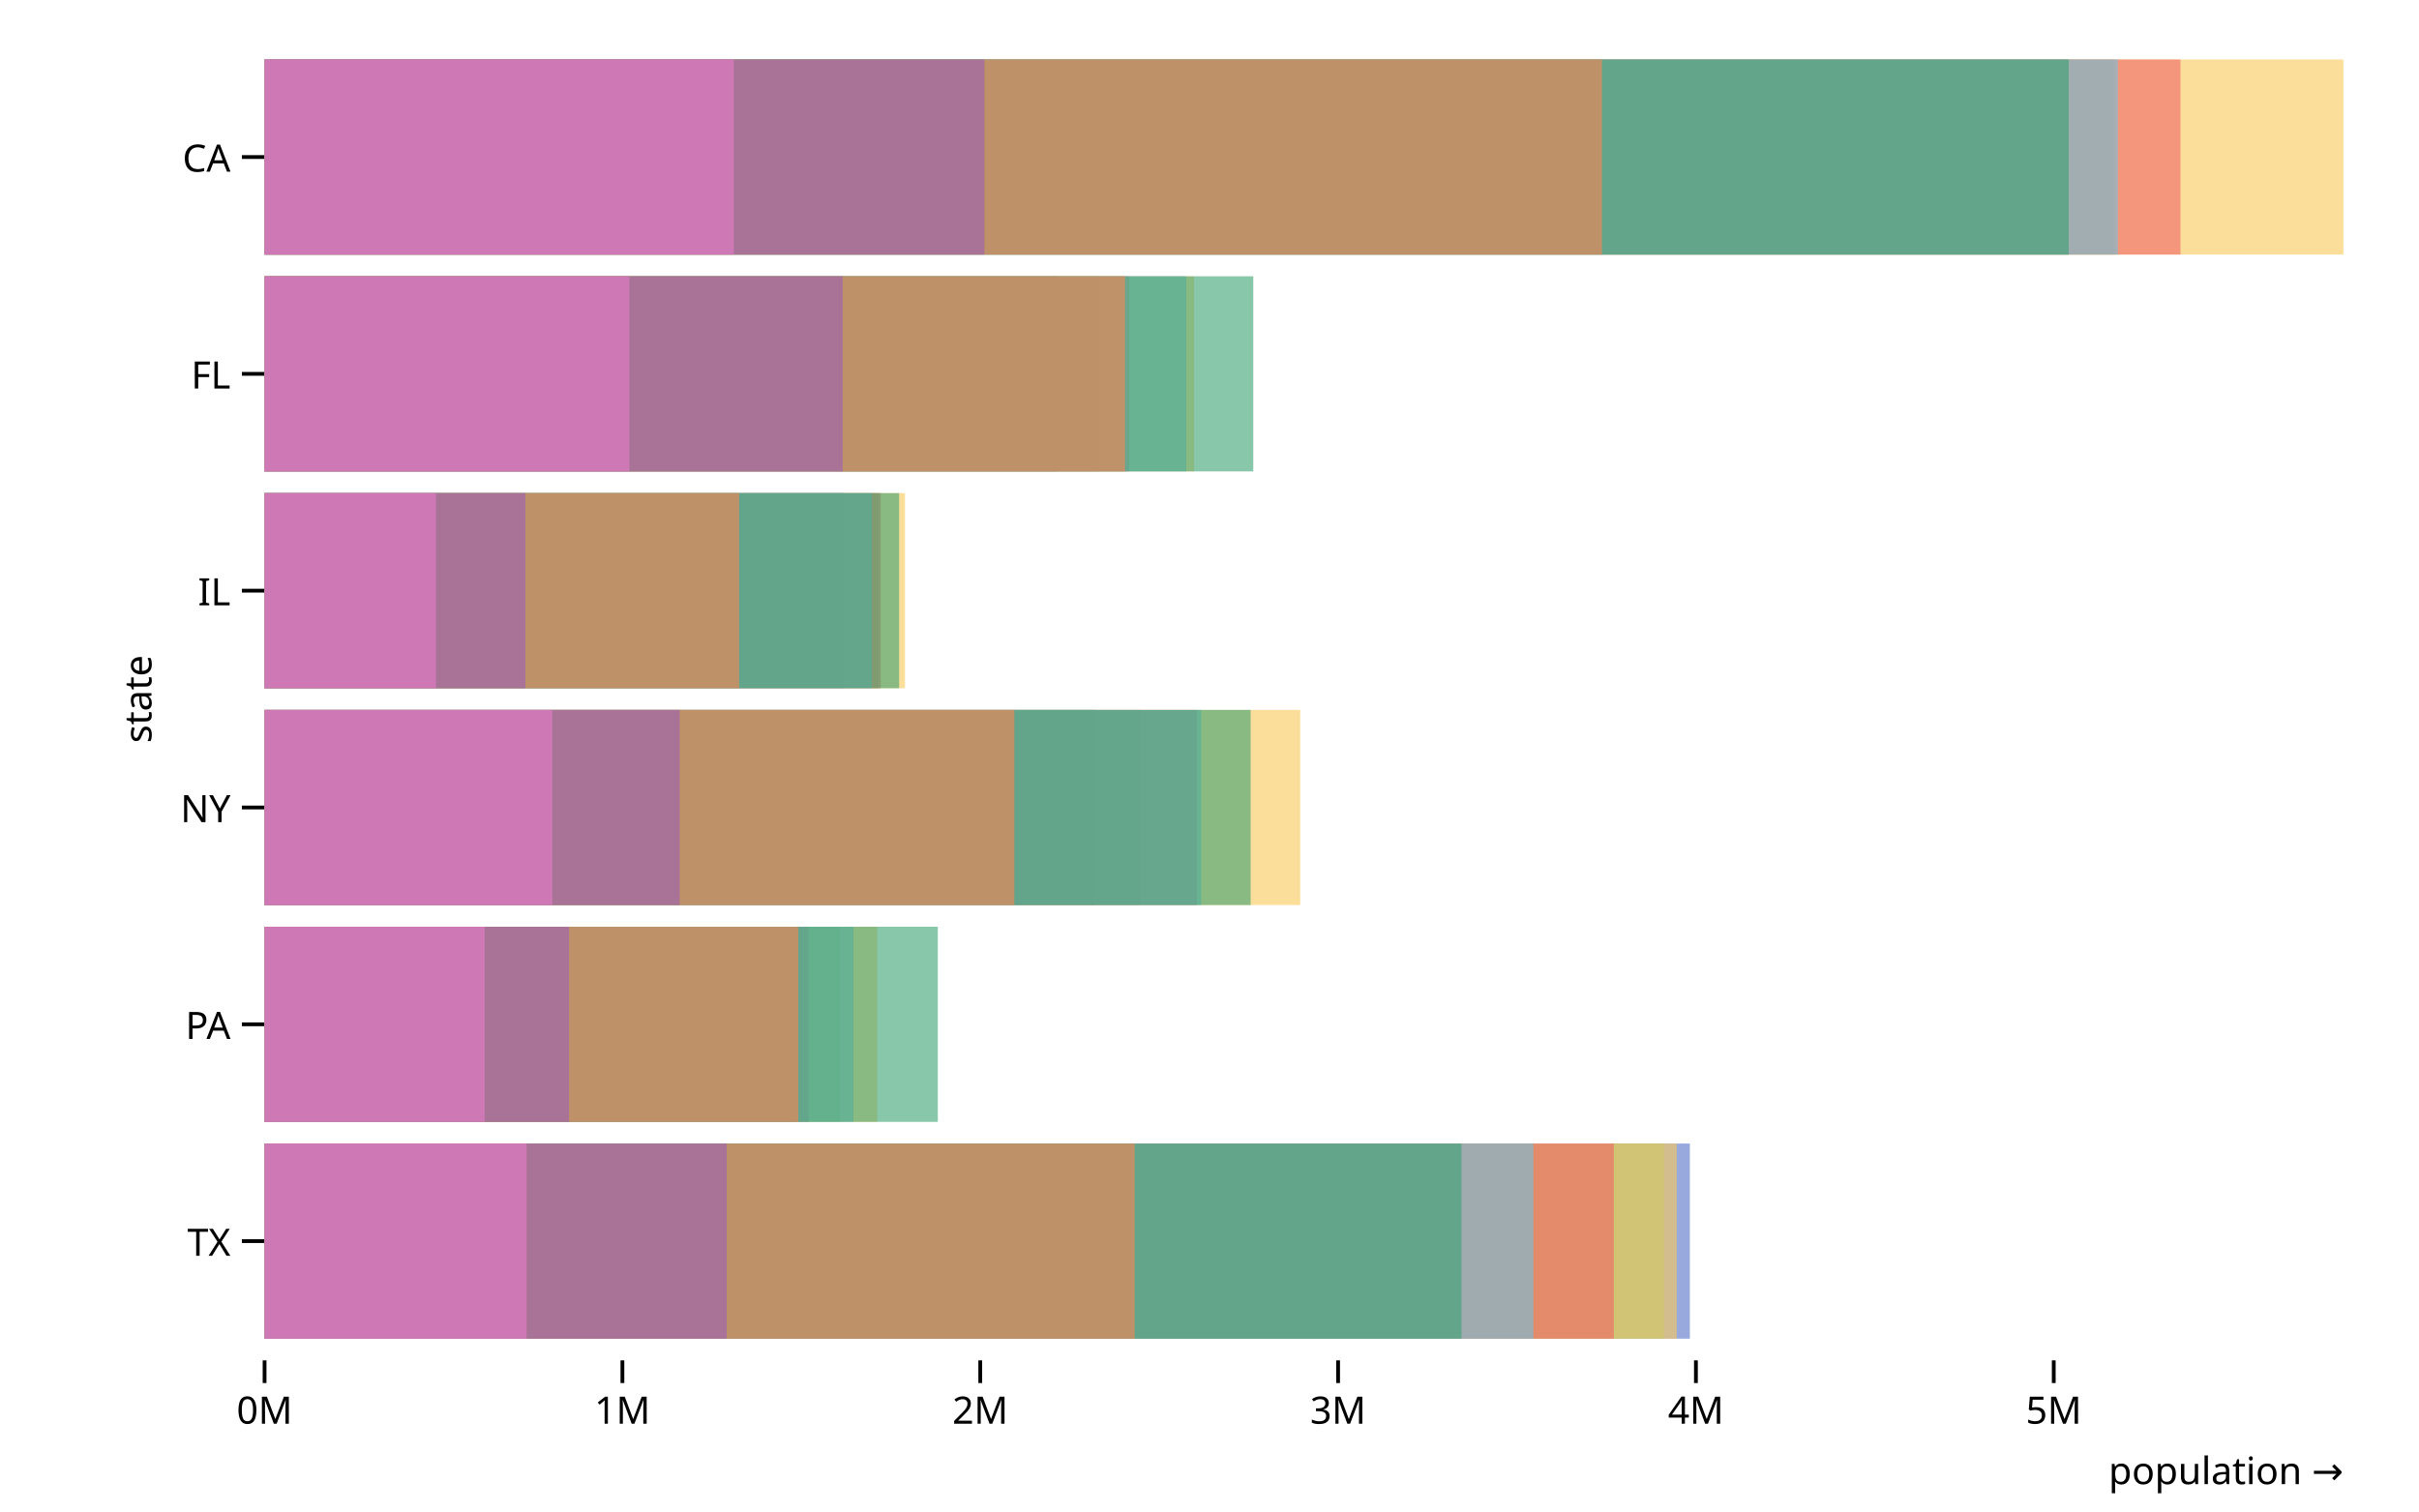
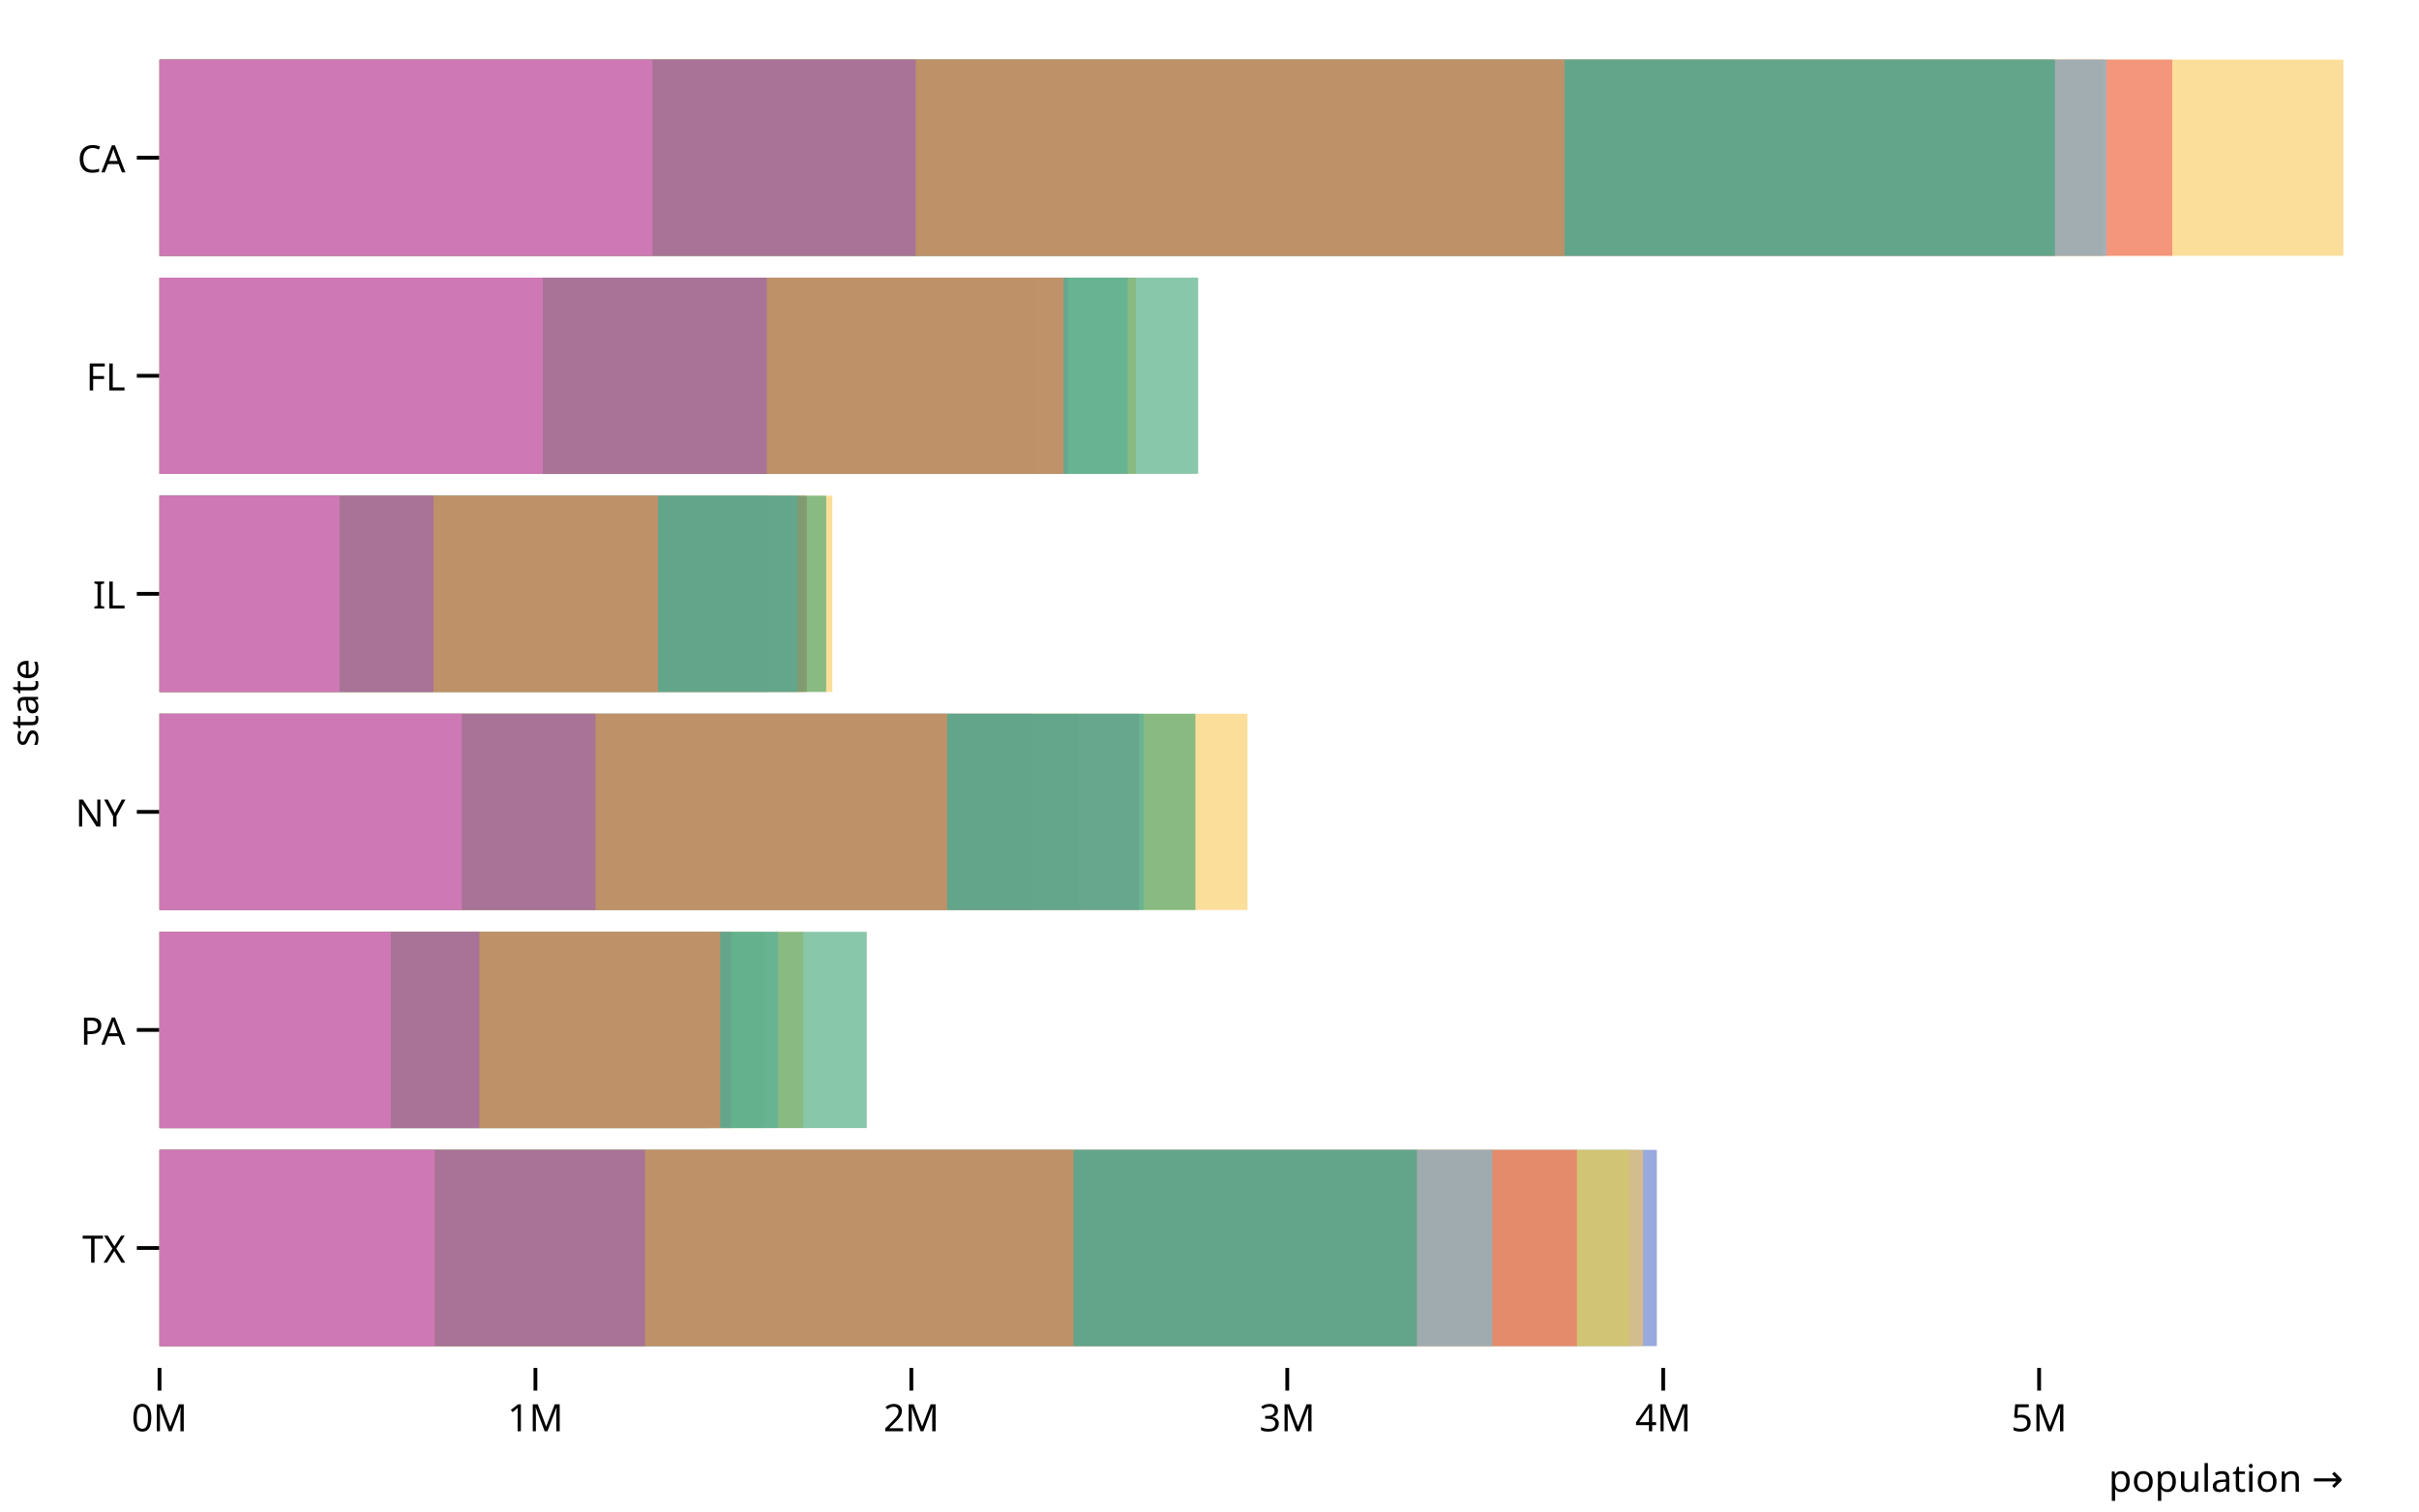
<svg xmlns="http://www.w3.org/2000/svg" width="640" height="400" viewBox="0 0 640 400">
-   <line x1="70" y1="360" x2="70" y2="366" stroke="currentColor" stroke-width="1" />
-   <line x1="164.673" y1="360" x2="164.673" y2="366" stroke="currentColor" stroke-width="1" />
-   <line x1="259.347" y1="360" x2="259.347" y2="366" stroke="currentColor" stroke-width="1" />
-   <line x1="354.02" y1="360" x2="354.02" y2="366" stroke="currentColor" stroke-width="1" />
-   <line x1="448.693" y1="360" x2="448.693" y2="366" stroke="currentColor" stroke-width="1" />
-   <line x1="543.366" y1="360" x2="543.366" y2="366" stroke="currentColor" stroke-width="1" />
-   <text x="70" y="369" font-family="system-ui, sans-serif" font-size="10" text-anchor="middle" dominant-baseline="text-before-edge" fill="currentColor">0M</text>
-   <text x="164.673" y="369" font-family="system-ui, sans-serif" font-size="10" text-anchor="middle" dominant-baseline="text-before-edge" fill="currentColor">1M</text>
-   <text x="259.347" y="369" font-family="system-ui, sans-serif" font-size="10" text-anchor="middle" dominant-baseline="text-before-edge" fill="currentColor">2M</text>
-   <text x="354.02" y="369" font-family="system-ui, sans-serif" font-size="10" text-anchor="middle" dominant-baseline="text-before-edge" fill="currentColor">3M</text>
-   <text x="448.693" y="369" font-family="system-ui, sans-serif" font-size="10" text-anchor="middle" dominant-baseline="text-before-edge" fill="currentColor">4M</text>
-   <text x="543.366" y="369" font-family="system-ui, sans-serif" font-size="10" text-anchor="middle" dominant-baseline="text-before-edge" fill="currentColor">5M</text>
-   <text x="620" y="385" font-family="system-ui, sans-serif" font-size="10" text-anchor="end" dominant-baseline="text-before-edge" fill="currentColor">population →</text>
-   <line x1="70" y1="41.557" x2="64" y2="41.557" stroke="currentColor" stroke-width="1" />
-   <line x1="70" y1="98.934" x2="64" y2="98.934" stroke="currentColor" stroke-width="1" />
-   <line x1="70" y1="156.311" x2="64" y2="156.311" stroke="currentColor" stroke-width="1" />
-   <line x1="70" y1="213.689" x2="64" y2="213.689" stroke="currentColor" stroke-width="1" />
-   <line x1="70" y1="271.066" x2="64" y2="271.066" stroke="currentColor" stroke-width="1" />
-   <line x1="70" y1="328.443" x2="64" y2="328.443" stroke="currentColor" stroke-width="1" />
-   <text x="61" y="41.557" font-family="system-ui, sans-serif" font-size="10" text-anchor="end" dominant-baseline="central" fill="currentColor">CA</text>
-   <text x="61" y="98.934" font-family="system-ui, sans-serif" font-size="10" text-anchor="end" dominant-baseline="central" fill="currentColor">FL</text>
-   <text x="61" y="156.311" font-family="system-ui, sans-serif" font-size="10" text-anchor="end" dominant-baseline="central" fill="currentColor">IL</text>
-   <text x="61" y="213.689" font-family="system-ui, sans-serif" font-size="10" text-anchor="end" dominant-baseline="central" fill="currentColor">NY</text>
-   <text x="61" y="271.066" font-family="system-ui, sans-serif" font-size="10" text-anchor="end" dominant-baseline="central" fill="currentColor">PA</text>
-   <text x="61" y="328.443" font-family="system-ui, sans-serif" font-size="10" text-anchor="end" dominant-baseline="central" fill="currentColor">TX</text>
-   <text x="43" y="185" transform="rotate(-90,43,185)" font-family="system-ui, sans-serif" font-size="10" text-anchor="middle" dominant-baseline="text-after-edge" fill="currentColor">state</text>
-   <rect x="70" y="15.738" width="477.005" height="51.639" fill="#5470c6" fill-opacity="0.6" />
-   <rect x="70" y="15.738" width="489.493" height="51.639" fill="#91cc75" fill-opacity="0.6" />
-   <rect x="70" y="15.738" width="550" height="51.639" fill="#fac858" fill-opacity="0.6" />
-   <rect x="70" y="15.738" width="506.891" height="51.639" fill="#ee6666" fill-opacity="0.6" />
-   <rect x="70" y="15.738" width="490.337" height="51.639" fill="#73c0de" fill-opacity="0.6" />
-   <rect x="70" y="15.738" width="477.351" height="51.639" fill="#3ba272" fill-opacity="0.6" />
-   <rect x="70" y="15.738" width="353.838" height="51.639" fill="#fc8452" fill-opacity="0.6" />
-   <rect x="70" y="15.738" width="190.452" height="51.639" fill="#9a60b4" fill-opacity="0.6" />
-   <rect x="70" y="15.738" width="124.152" height="51.639" fill="#ea7ccc" fill-opacity="0.6" />
-   <rect x="70" y="302.623" width="377.092" height="51.639" fill="#5470c6" fill-opacity="0.6" />
-   <rect x="70" y="302.623" width="370.222" height="51.639" fill="#91cc75" fill-opacity="0.6" />
-   <rect x="70" y="302.623" width="373.623" height="51.639" fill="#fac858" fill-opacity="0.6" />
-   <rect x="70" y="302.623" width="356.969" height="51.639" fill="#ee6666" fill-opacity="0.6" />
-   <rect x="70" y="302.623" width="335.687" height="51.639" fill="#73c0de" fill-opacity="0.6" />
-   <rect x="70" y="302.623" width="316.675" height="51.639" fill="#3ba272" fill-opacity="0.6" />
-   <rect x="70" y="302.623" width="230.197" height="51.639" fill="#fc8452" fill-opacity="0.6" />
-   <rect x="70" y="302.623" width="122.269" height="51.639" fill="#9a60b4" fill-opacity="0.6" />
-   <rect x="70" y="302.623" width="69.318" height="51.639" fill="#ea7ccc" fill-opacity="0.6" />
-   <rect x="70" y="73.115" width="209.324" height="51.639" fill="#5470c6" fill-opacity="0.6" />
-   <rect x="70" y="73.115" width="220.693" height="51.639" fill="#91cc75" fill-opacity="0.6" />
-   <rect x="70" y="73.115" width="245.945" height="51.639" fill="#fac858" fill-opacity="0.6" />
-   <rect x="70" y="73.115" width="228.747" height="51.639" fill="#ee6666" fill-opacity="0.6" />
-   <rect x="70" y="73.115" width="243.838" height="51.639" fill="#73c0de" fill-opacity="0.6" />
-   <rect x="70" y="73.115" width="261.581" height="51.639" fill="#3ba272" fill-opacity="0.6" />
-   <rect x="70" y="73.115" width="227.657" height="51.639" fill="#fc8452" fill-opacity="0.6" />
-   <rect x="70" y="73.115" width="152.949" height="51.639" fill="#9a60b4" fill-opacity="0.6" />
-   <rect x="70" y="73.115" width="96.526" height="51.639" fill="#ea7ccc" fill-opacity="0.6" />
-   <rect x="70" y="187.869" width="219.637" height="51.639" fill="#5470c6" fill-opacity="0.6" />
-   <rect x="70" y="187.869" width="231.532" height="51.639" fill="#91cc75" fill-opacity="0.6" />
-   <rect x="70" y="187.869" width="274.01" height="51.639" fill="#fac858" fill-opacity="0.6" />
-   <rect x="70" y="187.869" width="246.657" height="51.639" fill="#ee6666" fill-opacity="0.6" />
-   <rect x="70" y="187.869" width="247.791" height="51.639" fill="#73c0de" fill-opacity="0.6" />
-   <rect x="70" y="187.869" width="260.884" height="51.639" fill="#3ba272" fill-opacity="0.6" />
-   <rect x="70" y="187.869" width="198.36" height="51.639" fill="#fc8452" fill-opacity="0.6" />
-   <rect x="70" y="187.869" width="109.826" height="51.639" fill="#9a60b4" fill-opacity="0.6" />
-   <rect x="70" y="187.869" width="76.126" height="51.639" fill="#ea7ccc" fill-opacity="0.6" />
-   <rect x="70" y="130.492" width="153.341" height="51.639" fill="#5470c6" fill-opacity="0.6" />
-   <rect x="70" y="130.492" width="162.458" height="51.639" fill="#91cc75" fill-opacity="0.6" />
-   <rect x="70" y="130.492" width="169.44" height="51.639" fill="#fac858" fill-opacity="0.6" />
-   <rect x="70" y="130.492" width="163.023" height="51.639" fill="#ee6666" fill-opacity="0.6" />
-   <rect x="70" y="130.492" width="160.667" height="51.639" fill="#73c0de" fill-opacity="0.6" />
-   <rect x="70" y="130.492" width="167.89" height="51.639" fill="#3ba272" fill-opacity="0.6" />
-   <rect x="70" y="130.492" width="125.548" height="51.639" fill="#fc8452" fill-opacity="0.6" />
-   <rect x="70" y="130.492" width="69" height="51.639" fill="#9a60b4" fill-opacity="0.6" />
-   <rect x="70" y="130.492" width="45.344" height="51.639" fill="#ea7ccc" fill-opacity="0.6" />
-   <rect x="70" y="245.246" width="138.122" height="51.639" fill="#5470c6" fill-opacity="0.6" />
-   <rect x="70" y="245.246" width="152.236" height="51.639" fill="#91cc75" fill-opacity="0.6" />
-   <rect x="70" y="245.246" width="162.123" height="51.639" fill="#fac858" fill-opacity="0.6" />
-   <rect x="70" y="245.246" width="143.942" height="51.639" fill="#ee6666" fill-opacity="0.6" />
-   <rect x="70" y="245.246" width="155.765" height="51.639" fill="#73c0de" fill-opacity="0.6" />
-   <rect x="70" y="245.246" width="178.116" height="51.639" fill="#3ba272" fill-opacity="0.6" />
-   <rect x="70" y="245.246" width="141.209" height="51.639" fill="#fc8452" fill-opacity="0.6" />
-   <rect x="70" y="245.246" width="80.557" height="51.639" fill="#9a60b4" fill-opacity="0.6" />
-   <rect x="70" y="245.246" width="58.231" height="51.639" fill="#ea7ccc" fill-opacity="0.6" />
+   <line x1="42.2" y1="362" x2="42.2" y2="368" stroke="currentColor" stroke-width="1" />
+   <line x1="141.659" y1="362" x2="141.659" y2="368" stroke="currentColor" stroke-width="1" />
+   <line x1="241.117" y1="362" x2="241.117" y2="368" stroke="currentColor" stroke-width="1" />
+   <line x1="340.576" y1="362" x2="340.576" y2="368" stroke="currentColor" stroke-width="1" />
+   <line x1="440.034" y1="362" x2="440.034" y2="368" stroke="currentColor" stroke-width="1" />
+   <line x1="539.493" y1="362" x2="539.493" y2="368" stroke="currentColor" stroke-width="1" />
+   <text x="42.2" y="371" font-family="system-ui, sans-serif" font-size="10" text-anchor="middle" dominant-baseline="text-before-edge" fill="currentColor">0M</text>
+   <text x="141.659" y="371" font-family="system-ui, sans-serif" font-size="10" text-anchor="middle" dominant-baseline="text-before-edge" fill="currentColor">1M</text>
+   <text x="241.117" y="371" font-family="system-ui, sans-serif" font-size="10" text-anchor="middle" dominant-baseline="text-before-edge" fill="currentColor">2M</text>
+   <text x="340.576" y="371" font-family="system-ui, sans-serif" font-size="10" text-anchor="middle" dominant-baseline="text-before-edge" fill="currentColor">3M</text>
+   <text x="440.034" y="371" font-family="system-ui, sans-serif" font-size="10" text-anchor="middle" dominant-baseline="text-before-edge" fill="currentColor">4M</text>
+   <text x="539.493" y="371" font-family="system-ui, sans-serif" font-size="10" text-anchor="middle" dominant-baseline="text-before-edge" fill="currentColor">5M</text>
+   <text x="620" y="387" font-family="system-ui, sans-serif" font-size="10" text-anchor="end" dominant-baseline="text-before-edge" fill="currentColor">population →</text>
+   <line x1="42.2" y1="41.738" x2="36.2" y2="41.738" stroke="currentColor" stroke-width="1" />
+   <line x1="42.2" y1="99.443" x2="36.2" y2="99.443" stroke="currentColor" stroke-width="1" />
+   <line x1="42.2" y1="157.148" x2="36.2" y2="157.148" stroke="currentColor" stroke-width="1" />
+   <line x1="42.2" y1="214.852" x2="36.2" y2="214.852" stroke="currentColor" stroke-width="1" />
+   <line x1="42.2" y1="272.557" x2="36.2" y2="272.557" stroke="currentColor" stroke-width="1" />
+   <line x1="42.2" y1="330.262" x2="36.2" y2="330.262" stroke="currentColor" stroke-width="1" />
+   <text x="33.2" y="41.738" font-family="system-ui, sans-serif" font-size="10" text-anchor="end" dominant-baseline="central" fill="currentColor">CA</text>
+   <text x="33.2" y="99.443" font-family="system-ui, sans-serif" font-size="10" text-anchor="end" dominant-baseline="central" fill="currentColor">FL</text>
+   <text x="33.2" y="157.148" font-family="system-ui, sans-serif" font-size="10" text-anchor="end" dominant-baseline="central" fill="currentColor">IL</text>
+   <text x="33.2" y="214.852" font-family="system-ui, sans-serif" font-size="10" text-anchor="end" dominant-baseline="central" fill="currentColor">NY</text>
+   <text x="33.2" y="272.557" font-family="system-ui, sans-serif" font-size="10" text-anchor="end" dominant-baseline="central" fill="currentColor">PA</text>
+   <text x="33.2" y="330.262" font-family="system-ui, sans-serif" font-size="10" text-anchor="end" dominant-baseline="central" fill="currentColor">TX</text>
+   <text x="13" y="186" transform="rotate(-90,13,186)" font-family="system-ui, sans-serif" font-size="10" text-anchor="middle" dominant-baseline="text-after-edge" fill="currentColor">state</text>
+   <rect x="42.2" y="15.77" width="501.115" height="51.934" fill="#5470c6" fill-opacity="0.6" />
+   <rect x="42.2" y="15.77" width="514.235" height="51.934" fill="#91cc75" fill-opacity="0.6" />
+   <rect x="42.2" y="15.77" width="577.8" height="51.934" fill="#fac858" fill-opacity="0.6" />
+   <rect x="42.2" y="15.77" width="532.512" height="51.934" fill="#ee6666" fill-opacity="0.6" />
+   <rect x="42.2" y="15.77" width="515.122" height="51.934" fill="#73c0de" fill-opacity="0.6" />
+   <rect x="42.2" y="15.77" width="501.479" height="51.934" fill="#3ba272" fill-opacity="0.6" />
+   <rect x="42.2" y="15.77" width="371.722" height="51.934" fill="#fc8452" fill-opacity="0.6" />
+   <rect x="42.2" y="15.77" width="200.079" height="51.934" fill="#9a60b4" fill-opacity="0.6" />
+   <rect x="42.2" y="15.77" width="130.427" height="51.934" fill="#ea7ccc" fill-opacity="0.6" />
+   <rect x="42.2" y="304.295" width="396.152" height="51.934" fill="#5470c6" fill-opacity="0.6" />
+   <rect x="42.2" y="304.295" width="388.935" height="51.934" fill="#91cc75" fill-opacity="0.6" />
+   <rect x="42.2" y="304.295" width="392.508" height="51.934" fill="#fac858" fill-opacity="0.6" />
+   <rect x="42.2" y="304.295" width="375.012" height="51.934" fill="#ee6666" fill-opacity="0.6" />
+   <rect x="42.2" y="304.295" width="352.655" height="51.934" fill="#73c0de" fill-opacity="0.6" />
+   <rect x="42.2" y="304.295" width="332.682" height="51.934" fill="#3ba272" fill-opacity="0.6" />
+   <rect x="42.2" y="304.295" width="241.833" height="51.934" fill="#fc8452" fill-opacity="0.6" />
+   <rect x="42.2" y="304.295" width="128.449" height="51.934" fill="#9a60b4" fill-opacity="0.6" />
+   <rect x="42.2" y="304.295" width="72.821" height="51.934" fill="#ea7ccc" fill-opacity="0.6" />
+   <rect x="42.2" y="73.475" width="219.904" height="51.934" fill="#5470c6" fill-opacity="0.6" />
+   <rect x="42.2" y="73.475" width="231.848" height="51.934" fill="#91cc75" fill-opacity="0.6" />
+   <rect x="42.2" y="73.475" width="258.376" height="51.934" fill="#fac858" fill-opacity="0.6" />
+   <rect x="42.2" y="73.475" width="240.309" height="51.934" fill="#ee6666" fill-opacity="0.6" />
+   <rect x="42.2" y="73.475" width="256.163" height="51.934" fill="#73c0de" fill-opacity="0.6" />
+   <rect x="42.2" y="73.475" width="274.802" height="51.934" fill="#3ba272" fill-opacity="0.6" />
+   <rect x="42.2" y="73.475" width="239.164" height="51.934" fill="#fc8452" fill-opacity="0.6" />
+   <rect x="42.2" y="73.475" width="160.68" height="51.934" fill="#9a60b4" fill-opacity="0.6" />
+   <rect x="42.2" y="73.475" width="101.405" height="51.934" fill="#ea7ccc" fill-opacity="0.6" />
+   <rect x="42.2" y="188.885" width="230.738" height="51.934" fill="#5470c6" fill-opacity="0.6" />
+   <rect x="42.2" y="188.885" width="243.235" height="51.934" fill="#91cc75" fill-opacity="0.6" />
+   <rect x="42.2" y="188.885" width="287.86" height="51.934" fill="#fac858" fill-opacity="0.6" />
+   <rect x="42.2" y="188.885" width="259.125" height="51.934" fill="#ee6666" fill-opacity="0.6" />
+   <rect x="42.2" y="188.885" width="260.316" height="51.934" fill="#73c0de" fill-opacity="0.6" />
+   <rect x="42.2" y="188.885" width="274.07" height="51.934" fill="#3ba272" fill-opacity="0.6" />
+   <rect x="42.2" y="188.885" width="208.386" height="51.934" fill="#fc8452" fill-opacity="0.6" />
+   <rect x="42.2" y="188.885" width="115.377" height="51.934" fill="#9a60b4" fill-opacity="0.6" />
+   <rect x="42.2" y="188.885" width="79.974" height="51.934" fill="#ea7ccc" fill-opacity="0.6" />
+   <rect x="42.2" y="131.18" width="161.091" height="51.934" fill="#5470c6" fill-opacity="0.6" />
+   <rect x="42.2" y="131.18" width="170.669" height="51.934" fill="#91cc75" fill-opacity="0.6" />
+   <rect x="42.2" y="131.18" width="178.005" height="51.934" fill="#fac858" fill-opacity="0.6" />
+   <rect x="42.2" y="131.18" width="171.263" height="51.934" fill="#ee6666" fill-opacity="0.6" />
+   <rect x="42.2" y="131.18" width="168.788" height="51.934" fill="#73c0de" fill-opacity="0.6" />
+   <rect x="42.2" y="131.18" width="176.376" height="51.934" fill="#3ba272" fill-opacity="0.6" />
+   <rect x="42.2" y="131.18" width="131.894" height="51.934" fill="#fc8452" fill-opacity="0.6" />
+   <rect x="42.2" y="131.18" width="72.487" height="51.934" fill="#9a60b4" fill-opacity="0.6" />
+   <rect x="42.2" y="131.18" width="47.635" height="51.934" fill="#ea7ccc" fill-opacity="0.6" />
+   <rect x="42.2" y="246.59" width="145.103" height="51.934" fill="#5470c6" fill-opacity="0.6" />
+   <rect x="42.2" y="246.59" width="159.931" height="51.934" fill="#91cc75" fill-opacity="0.6" />
+   <rect x="42.2" y="246.59" width="170.318" height="51.934" fill="#fac858" fill-opacity="0.6" />
+   <rect x="42.2" y="246.59" width="151.218" height="51.934" fill="#ee6666" fill-opacity="0.6" />
+   <rect x="42.2" y="246.59" width="163.638" height="51.934" fill="#73c0de" fill-opacity="0.6" />
+   <rect x="42.2" y="246.59" width="187.119" height="51.934" fill="#3ba272" fill-opacity="0.6" />
+   <rect x="42.2" y="246.59" width="148.346" height="51.934" fill="#fc8452" fill-opacity="0.6" />
+   <rect x="42.2" y="246.59" width="84.629" height="51.934" fill="#9a60b4" fill-opacity="0.6" />
+   <rect x="42.2" y="246.59" width="61.174" height="51.934" fill="#ea7ccc" fill-opacity="0.6" />
</svg>
